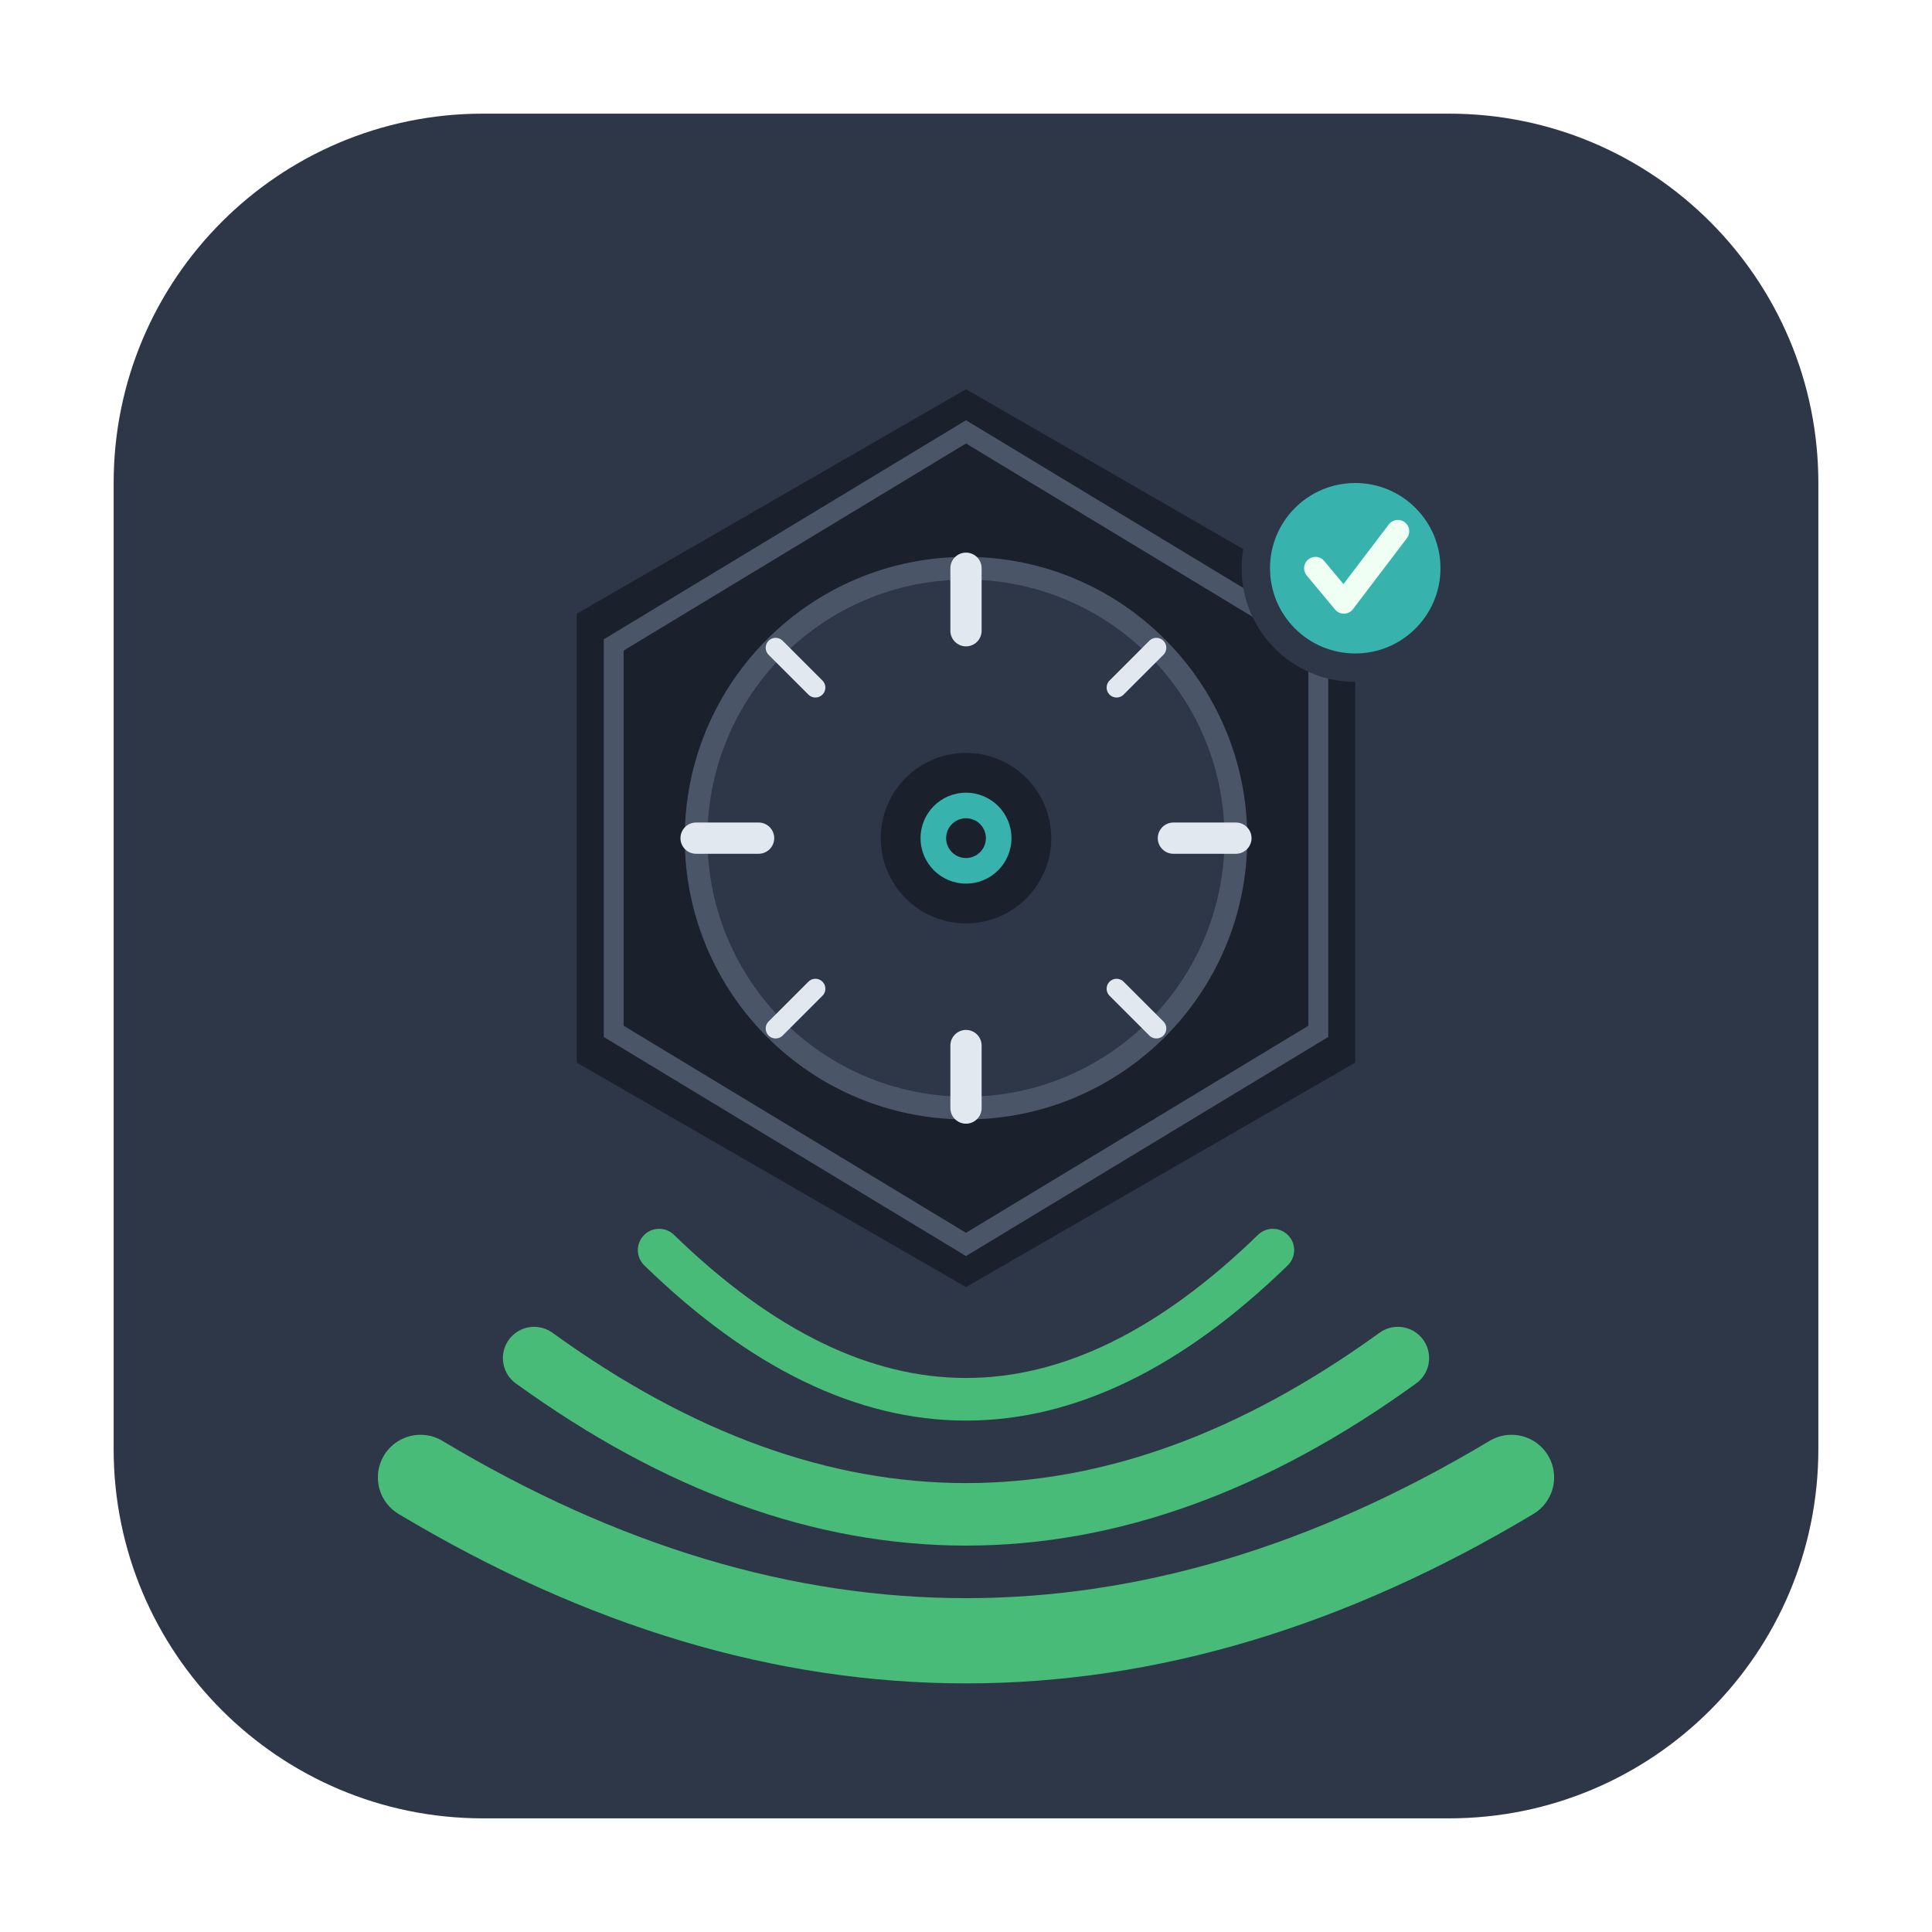
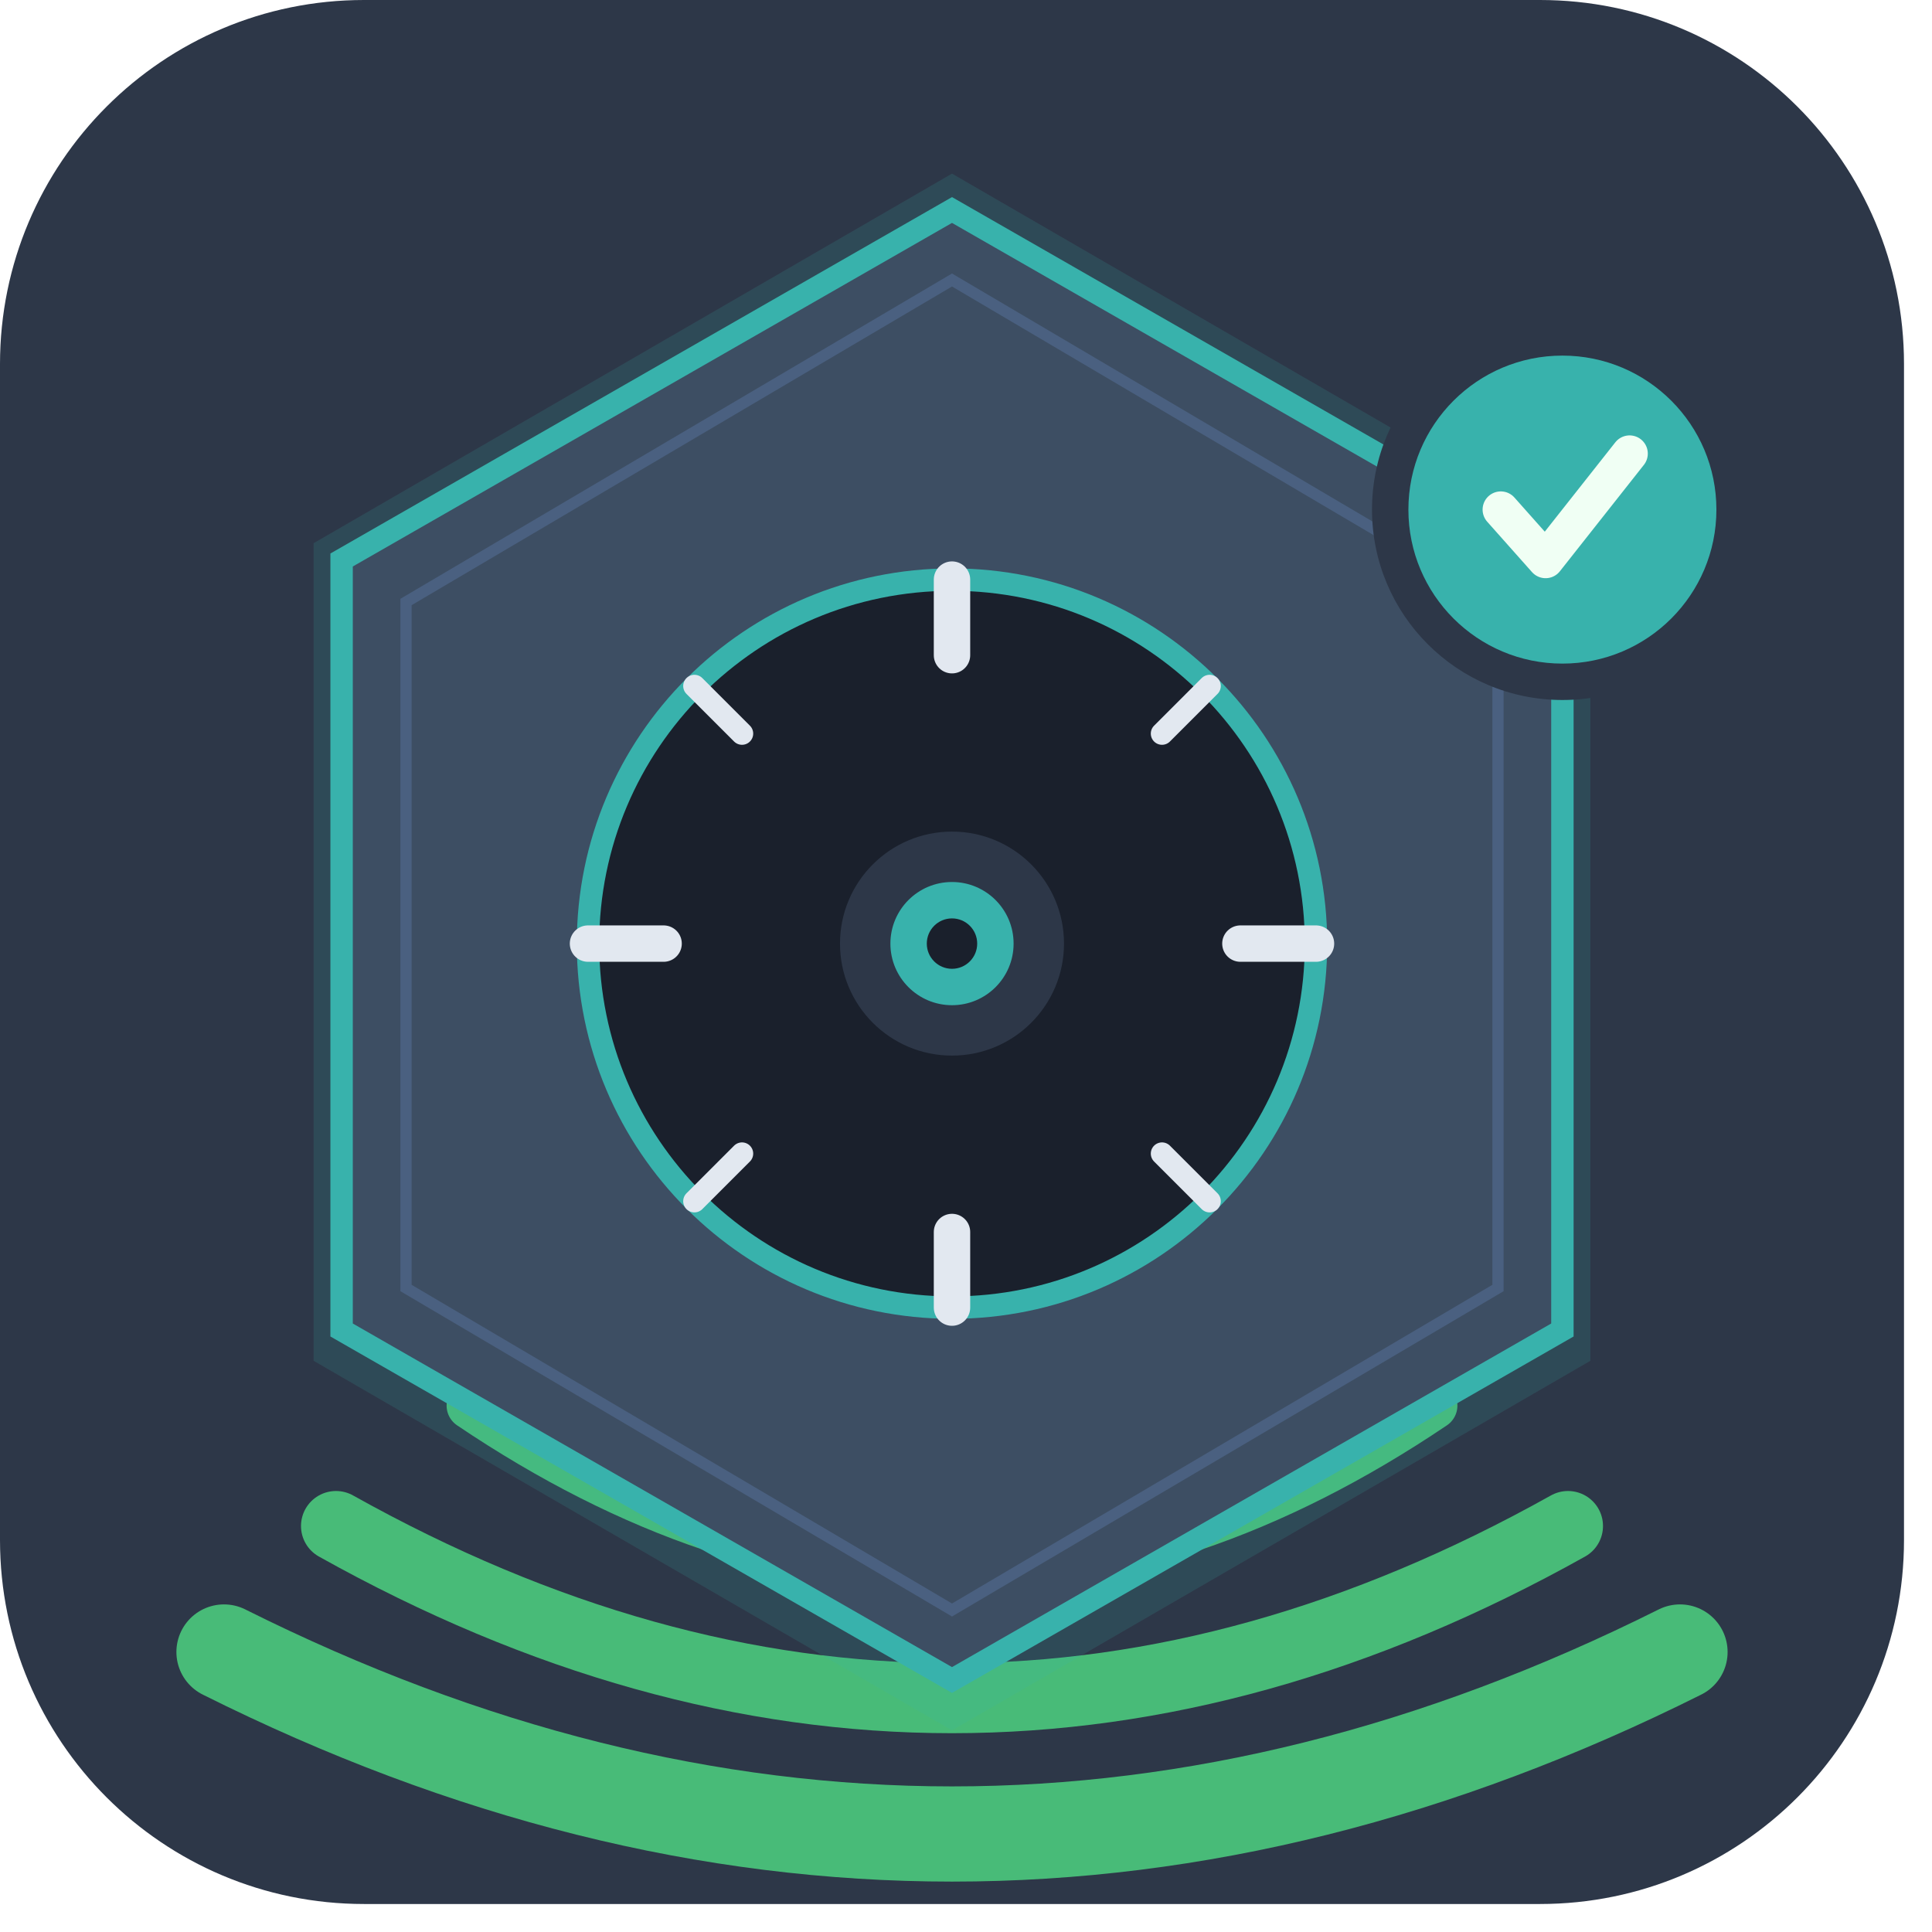
- <svg xmlns="http://www.w3.org/2000/svg" width="100%" viewBox="0 0 680 680" role="img" style="">
-   <rect x="40" y="40" width="600" height="600" rx="130" style="fill:rgb(45, 55, 72);stroke:none;color:rgb(255, 255, 255);stroke-width:1px;stroke-linecap:butt;stroke-linejoin:miter;opacity:1;font-family:&quot;Anthropic Sans&quot;, -apple-system, BlinkMacSystemFont, &quot;Segoe UI&quot;, sans-serif;font-size:16px;font-weight:400;text-anchor:start;dominant-baseline:auto" />
-   <path d="M148,520 Q340,635 532,520" stroke-width="30" style="fill:none;stroke:rgb(72, 187, 120);color:rgb(255, 255, 255);stroke-width:30px;stroke-linecap:round;stroke-linejoin:miter;opacity:1;font-family:&quot;Anthropic Sans&quot;, -apple-system, BlinkMacSystemFont, &quot;Segoe UI&quot;, sans-serif;font-size:16px;font-weight:400;text-anchor:start;dominant-baseline:auto" />
-   <path d="M188,478 Q340,588 492,478" stroke-width="22" style="fill:none;stroke:rgb(72, 187, 120);color:rgb(255, 255, 255);stroke-width:22px;stroke-linecap:round;stroke-linejoin:miter;opacity:1;font-family:&quot;Anthropic Sans&quot;, -apple-system, BlinkMacSystemFont, &quot;Segoe UI&quot;, sans-serif;font-size:16px;font-weight:400;text-anchor:start;dominant-baseline:auto" />
-   <path d="M232,440 Q340,545 448,440" stroke-width="15" style="fill:none;stroke:rgb(72, 187, 120);color:rgb(255, 255, 255);stroke-width:15px;stroke-linecap:round;stroke-linejoin:miter;opacity:1;font-family:&quot;Anthropic Sans&quot;, -apple-system, BlinkMacSystemFont, &quot;Segoe UI&quot;, sans-serif;font-size:16px;font-weight:400;text-anchor:start;dominant-baseline:auto" />
-   <polygon points="340,137 477,216 477,374 340,453 203,374 203,216" style="fill:rgb(26, 32, 44);stroke:none;color:rgb(255, 255, 255);stroke-width:1px;stroke-linecap:butt;stroke-linejoin:miter;opacity:1;font-family:&quot;Anthropic Sans&quot;, -apple-system, BlinkMacSystemFont, &quot;Segoe UI&quot;, sans-serif;font-size:16px;font-weight:400;text-anchor:start;dominant-baseline:auto" />
-   <polygon points="340,152 464,227 464,363 340,438 216,363 216,227" style="fill:none;stroke:rgb(74, 85, 104);color:rgb(255, 255, 255);stroke-width:7px;stroke-linecap:butt;stroke-linejoin:miter;opacity:1;font-family:&quot;Anthropic Sans&quot;, -apple-system, BlinkMacSystemFont, &quot;Segoe UI&quot;, sans-serif;font-size:16px;font-weight:400;text-anchor:start;dominant-baseline:auto" />
-   <circle cx="340" cy="295" r="95" style="fill:rgb(45, 55, 72);stroke:none;color:rgb(255, 255, 255);stroke-width:1px;stroke-linecap:butt;stroke-linejoin:miter;opacity:1;font-family:&quot;Anthropic Sans&quot;, -apple-system, BlinkMacSystemFont, &quot;Segoe UI&quot;, sans-serif;font-size:16px;font-weight:400;text-anchor:start;dominant-baseline:auto" />
-   <circle cx="340" cy="295" r="95" style="fill:none;stroke:rgb(74, 85, 104);color:rgb(255, 255, 255);stroke-width:8px;stroke-linecap:butt;stroke-linejoin:miter;opacity:1;font-family:&quot;Anthropic Sans&quot;, -apple-system, BlinkMacSystemFont, &quot;Segoe UI&quot;, sans-serif;font-size:16px;font-weight:400;text-anchor:start;dominant-baseline:auto" />
-   <line x1="340" y1="200" x2="340" y2="222" stroke-width="11" style="fill:rgb(0, 0, 0);stroke:rgb(226, 232, 240);color:rgb(255, 255, 255);stroke-width:11px;stroke-linecap:round;stroke-linejoin:miter;opacity:1;font-family:&quot;Anthropic Sans&quot;, -apple-system, BlinkMacSystemFont, &quot;Segoe UI&quot;, sans-serif;font-size:16px;font-weight:400;text-anchor:start;dominant-baseline:auto" />
-   <line x1="340" y1="368" x2="340" y2="390" stroke-width="11" style="fill:rgb(0, 0, 0);stroke:rgb(226, 232, 240);color:rgb(255, 255, 255);stroke-width:11px;stroke-linecap:round;stroke-linejoin:miter;opacity:1;font-family:&quot;Anthropic Sans&quot;, -apple-system, BlinkMacSystemFont, &quot;Segoe UI&quot;, sans-serif;font-size:16px;font-weight:400;text-anchor:start;dominant-baseline:auto" />
-   <line x1="245" y1="295" x2="267" y2="295" stroke-width="11" style="fill:rgb(0, 0, 0);stroke:rgb(226, 232, 240);color:rgb(255, 255, 255);stroke-width:11px;stroke-linecap:round;stroke-linejoin:miter;opacity:1;font-family:&quot;Anthropic Sans&quot;, -apple-system, BlinkMacSystemFont, &quot;Segoe UI&quot;, sans-serif;font-size:16px;font-weight:400;text-anchor:start;dominant-baseline:auto" />
-   <line x1="413" y1="295" x2="435" y2="295" stroke-width="11" style="fill:rgb(0, 0, 0);stroke:rgb(226, 232, 240);color:rgb(255, 255, 255);stroke-width:11px;stroke-linecap:round;stroke-linejoin:miter;opacity:1;font-family:&quot;Anthropic Sans&quot;, -apple-system, BlinkMacSystemFont, &quot;Segoe UI&quot;, sans-serif;font-size:16px;font-weight:400;text-anchor:start;dominant-baseline:auto" />
-   <line x1="273" y1="228" x2="287" y2="242" stroke-width="7" style="fill:rgb(0, 0, 0);stroke:rgb(226, 232, 240);color:rgb(255, 255, 255);stroke-width:7px;stroke-linecap:round;stroke-linejoin:miter;opacity:1;font-family:&quot;Anthropic Sans&quot;, -apple-system, BlinkMacSystemFont, &quot;Segoe UI&quot;, sans-serif;font-size:16px;font-weight:400;text-anchor:start;dominant-baseline:auto" />
-   <line x1="393" y1="348" x2="407" y2="362" stroke-width="7" style="fill:rgb(0, 0, 0);stroke:rgb(226, 232, 240);color:rgb(255, 255, 255);stroke-width:7px;stroke-linecap:round;stroke-linejoin:miter;opacity:1;font-family:&quot;Anthropic Sans&quot;, -apple-system, BlinkMacSystemFont, &quot;Segoe UI&quot;, sans-serif;font-size:16px;font-weight:400;text-anchor:start;dominant-baseline:auto" />
-   <line x1="407" y1="228" x2="393" y2="242" stroke-width="7" style="fill:rgb(0, 0, 0);stroke:rgb(226, 232, 240);color:rgb(255, 255, 255);stroke-width:7px;stroke-linecap:round;stroke-linejoin:miter;opacity:1;font-family:&quot;Anthropic Sans&quot;, -apple-system, BlinkMacSystemFont, &quot;Segoe UI&quot;, sans-serif;font-size:16px;font-weight:400;text-anchor:start;dominant-baseline:auto" />
-   <line x1="273" y1="362" x2="287" y2="348" stroke-width="7" style="fill:rgb(0, 0, 0);stroke:rgb(226, 232, 240);color:rgb(255, 255, 255);stroke-width:7px;stroke-linecap:round;stroke-linejoin:miter;opacity:1;font-family:&quot;Anthropic Sans&quot;, -apple-system, BlinkMacSystemFont, &quot;Segoe UI&quot;, sans-serif;font-size:16px;font-weight:400;text-anchor:start;dominant-baseline:auto" />
-   <circle cx="340" cy="295" r="30" style="fill:rgb(26, 32, 44);stroke:none;color:rgb(255, 255, 255);stroke-width:1px;stroke-linecap:butt;stroke-linejoin:miter;opacity:1;font-family:&quot;Anthropic Sans&quot;, -apple-system, BlinkMacSystemFont, &quot;Segoe UI&quot;, sans-serif;font-size:16px;font-weight:400;text-anchor:start;dominant-baseline:auto" />
-   <circle cx="340" cy="295" r="16" style="fill:rgb(56, 178, 172);stroke:none;color:rgb(255, 255, 255);stroke-width:1px;stroke-linecap:butt;stroke-linejoin:miter;opacity:1;font-family:&quot;Anthropic Sans&quot;, -apple-system, BlinkMacSystemFont, &quot;Segoe UI&quot;, sans-serif;font-size:16px;font-weight:400;text-anchor:start;dominant-baseline:auto" />
-   <circle cx="340" cy="295" r="7" fill="#1A202C" style="fill:rgb(26, 32, 44);stroke:none;color:rgb(255, 255, 255);stroke-width:1px;stroke-linecap:butt;stroke-linejoin:miter;opacity:1;font-family:&quot;Anthropic Sans&quot;, -apple-system, BlinkMacSystemFont, &quot;Segoe UI&quot;, sans-serif;font-size:16px;font-weight:400;text-anchor:start;dominant-baseline:auto" />
-   <circle cx="477" cy="200" r="40" fill="#2D3748" style="fill:rgb(45, 55, 72);stroke:none;color:rgb(255, 255, 255);stroke-width:1px;stroke-linecap:butt;stroke-linejoin:miter;opacity:1;font-family:&quot;Anthropic Sans&quot;, -apple-system, BlinkMacSystemFont, &quot;Segoe UI&quot;, sans-serif;font-size:16px;font-weight:400;text-anchor:start;dominant-baseline:auto" />
-   <circle cx="477" cy="200" r="30" style="fill:rgb(56, 178, 172);stroke:none;color:rgb(255, 255, 255);stroke-width:1px;stroke-linecap:butt;stroke-linejoin:miter;opacity:1;font-family:&quot;Anthropic Sans&quot;, -apple-system, BlinkMacSystemFont, &quot;Segoe UI&quot;, sans-serif;font-size:16px;font-weight:400;text-anchor:start;dominant-baseline:auto" />
-   <polyline points="463,200 473,212 492,187" fill="none" stroke="#F0FFF4" stroke-width="8" stroke-linecap="round" stroke-linejoin="round" style="fill:none;stroke:rgb(240, 255, 244);color:rgb(255, 255, 255);stroke-width:8px;stroke-linecap:round;stroke-linejoin:round;opacity:1;font-family:&quot;Anthropic Sans&quot;, -apple-system, BlinkMacSystemFont, &quot;Segoe UI&quot;, sans-serif;font-size:16px;font-weight:400;text-anchor:start;dominant-baseline:auto" />
+ <svg xmlns="http://www.w3.org/2000/svg" width="100%" viewBox="0 0 690 690" role="img" style="">
+   <rect x="0" y="0" width="680" height="680" fill="#2D3748" style="fill:rgb(45, 55, 72);stroke:none;color:rgb(0, 0, 0);stroke-width:1px;stroke-linecap:butt;stroke-linejoin:miter;opacity:1;font-family:&quot;Anthropic Sans&quot;, -apple-system, BlinkMacSystemFont, &quot;Segoe UI&quot;, sans-serif;font-size:16px;font-weight:400;text-anchor:start;dominant-baseline:auto" rx="130" />
+   <path d="M80,590 Q340,720 600,590" fill="none" stroke="#48BB78" stroke-width="34" stroke-linecap="round" style="fill:none;stroke:rgb(72, 187, 120);color:rgb(0, 0, 0);stroke-width:34px;stroke-linecap:round;stroke-linejoin:miter;opacity:1;font-family:&quot;Anthropic Sans&quot;, -apple-system, BlinkMacSystemFont, &quot;Segoe UI&quot;, sans-serif;font-size:16px;font-weight:400;text-anchor:start;dominant-baseline:auto" />
+   <path d="M120,545 Q340,668 560,545" fill="none" stroke="#48BB78" stroke-width="25" stroke-linecap="round" style="fill:none;stroke:rgb(72, 187, 120);color:rgb(0, 0, 0);stroke-width:25px;stroke-linecap:round;stroke-linejoin:miter;opacity:1;font-family:&quot;Anthropic Sans&quot;, -apple-system, BlinkMacSystemFont, &quot;Segoe UI&quot;, sans-serif;font-size:16px;font-weight:400;text-anchor:start;dominant-baseline:auto" />
+   <path d="M168,502 Q340,618 512,502" fill="none" stroke="#48BB78" stroke-width="17" stroke-linecap="round" style="fill:none;stroke:rgb(72, 187, 120);color:rgb(0, 0, 0);stroke-width:17px;stroke-linecap:round;stroke-linejoin:miter;opacity:1;font-family:&quot;Anthropic Sans&quot;, -apple-system, BlinkMacSystemFont, &quot;Segoe UI&quot;, sans-serif;font-size:16px;font-weight:400;text-anchor:start;dominant-baseline:auto" />
+   <polygon points="340,62 568,194 568,486 340,618 112,486 112,194" fill="#38B2AC" opacity="0.15" style="fill:rgb(56, 178, 172);stroke:none;color:rgb(0, 0, 0);stroke-width:1px;stroke-linecap:butt;stroke-linejoin:miter;opacity:0.15;font-family:&quot;Anthropic Sans&quot;, -apple-system, BlinkMacSystemFont, &quot;Segoe UI&quot;, sans-serif;font-size:16px;font-weight:400;text-anchor:start;dominant-baseline:auto" />
+   <polygon points="340,75 558,200 558,475 340,600 122,475 122,200" fill="#3D4E63" style="fill:rgb(61, 78, 99);stroke:none;color:rgb(0, 0, 0);stroke-width:1px;stroke-linecap:butt;stroke-linejoin:miter;opacity:1;font-family:&quot;Anthropic Sans&quot;, -apple-system, BlinkMacSystemFont, &quot;Segoe UI&quot;, sans-serif;font-size:16px;font-weight:400;text-anchor:start;dominant-baseline:auto" />
+   <polygon points="340,75 558,200 558,475 340,600 122,475 122,200" fill="none" stroke="#38B2AC" stroke-width="8" style="fill:none;stroke:rgb(56, 178, 172);color:rgb(0, 0, 0);stroke-width:8px;stroke-linecap:butt;stroke-linejoin:miter;opacity:1;font-family:&quot;Anthropic Sans&quot;, -apple-system, BlinkMacSystemFont, &quot;Segoe UI&quot;, sans-serif;font-size:16px;font-weight:400;text-anchor:start;dominant-baseline:auto" />
+   <polygon points="340,100 535,215 535,460 340,575 145,460 145,215" fill="none" stroke="#4A6080" stroke-width="4" style="fill:none;stroke:rgb(74, 96, 128);color:rgb(0, 0, 0);stroke-width:4px;stroke-linecap:butt;stroke-linejoin:miter;opacity:1;font-family:&quot;Anthropic Sans&quot;, -apple-system, BlinkMacSystemFont, &quot;Segoe UI&quot;, sans-serif;font-size:16px;font-weight:400;text-anchor:start;dominant-baseline:auto" />
+   <circle cx="340" cy="337" r="130" fill="#1A202C" style="fill:rgb(26, 32, 44);stroke:none;color:rgb(0, 0, 0);stroke-width:1px;stroke-linecap:butt;stroke-linejoin:miter;opacity:1;font-family:&quot;Anthropic Sans&quot;, -apple-system, BlinkMacSystemFont, &quot;Segoe UI&quot;, sans-serif;font-size:16px;font-weight:400;text-anchor:start;dominant-baseline:auto" />
+   <circle cx="340" cy="337" r="130" fill="none" stroke="#38B2AC" stroke-width="8" style="fill:none;stroke:rgb(56, 178, 172);color:rgb(0, 0, 0);stroke-width:8px;stroke-linecap:butt;stroke-linejoin:miter;opacity:1;font-family:&quot;Anthropic Sans&quot;, -apple-system, BlinkMacSystemFont, &quot;Segoe UI&quot;, sans-serif;font-size:16px;font-weight:400;text-anchor:start;dominant-baseline:auto" />
+   <line x1="340" y1="207" x2="340" y2="234" stroke="#E2E8F0" stroke-width="13" stroke-linecap="round" style="fill:rgb(0, 0, 0);stroke:rgb(226, 232, 240);color:rgb(0, 0, 0);stroke-width:13px;stroke-linecap:round;stroke-linejoin:miter;opacity:1;font-family:&quot;Anthropic Sans&quot;, -apple-system, BlinkMacSystemFont, &quot;Segoe UI&quot;, sans-serif;font-size:16px;font-weight:400;text-anchor:start;dominant-baseline:auto" />
+   <line x1="340" y1="440" x2="340" y2="467" stroke="#E2E8F0" stroke-width="13" stroke-linecap="round" style="fill:rgb(0, 0, 0);stroke:rgb(226, 232, 240);color:rgb(0, 0, 0);stroke-width:13px;stroke-linecap:round;stroke-linejoin:miter;opacity:1;font-family:&quot;Anthropic Sans&quot;, -apple-system, BlinkMacSystemFont, &quot;Segoe UI&quot;, sans-serif;font-size:16px;font-weight:400;text-anchor:start;dominant-baseline:auto" />
+   <line x1="210" y1="337" x2="237" y2="337" stroke="#E2E8F0" stroke-width="13" stroke-linecap="round" style="fill:rgb(0, 0, 0);stroke:rgb(226, 232, 240);color:rgb(0, 0, 0);stroke-width:13px;stroke-linecap:round;stroke-linejoin:miter;opacity:1;font-family:&quot;Anthropic Sans&quot;, -apple-system, BlinkMacSystemFont, &quot;Segoe UI&quot;, sans-serif;font-size:16px;font-weight:400;text-anchor:start;dominant-baseline:auto" />
+   <line x1="443" y1="337" x2="470" y2="337" stroke="#E2E8F0" stroke-width="13" stroke-linecap="round" style="fill:rgb(0, 0, 0);stroke:rgb(226, 232, 240);color:rgb(0, 0, 0);stroke-width:13px;stroke-linecap:round;stroke-linejoin:miter;opacity:1;font-family:&quot;Anthropic Sans&quot;, -apple-system, BlinkMacSystemFont, &quot;Segoe UI&quot;, sans-serif;font-size:16px;font-weight:400;text-anchor:start;dominant-baseline:auto" />
+   <line x1="248" y1="245" x2="265" y2="262" stroke="#E2E8F0" stroke-width="8" stroke-linecap="round" style="fill:rgb(0, 0, 0);stroke:rgb(226, 232, 240);color:rgb(0, 0, 0);stroke-width:8px;stroke-linecap:round;stroke-linejoin:miter;opacity:1;font-family:&quot;Anthropic Sans&quot;, -apple-system, BlinkMacSystemFont, &quot;Segoe UI&quot;, sans-serif;font-size:16px;font-weight:400;text-anchor:start;dominant-baseline:auto" />
+   <line x1="415" y1="412" x2="432" y2="429" stroke="#E2E8F0" stroke-width="8" stroke-linecap="round" style="fill:rgb(0, 0, 0);stroke:rgb(226, 232, 240);color:rgb(0, 0, 0);stroke-width:8px;stroke-linecap:round;stroke-linejoin:miter;opacity:1;font-family:&quot;Anthropic Sans&quot;, -apple-system, BlinkMacSystemFont, &quot;Segoe UI&quot;, sans-serif;font-size:16px;font-weight:400;text-anchor:start;dominant-baseline:auto" />
+   <line x1="432" y1="245" x2="415" y2="262" stroke="#E2E8F0" stroke-width="8" stroke-linecap="round" style="fill:rgb(0, 0, 0);stroke:rgb(226, 232, 240);color:rgb(0, 0, 0);stroke-width:8px;stroke-linecap:round;stroke-linejoin:miter;opacity:1;font-family:&quot;Anthropic Sans&quot;, -apple-system, BlinkMacSystemFont, &quot;Segoe UI&quot;, sans-serif;font-size:16px;font-weight:400;text-anchor:start;dominant-baseline:auto" />
+   <line x1="248" y1="429" x2="265" y2="412" stroke="#E2E8F0" stroke-width="8" stroke-linecap="round" style="fill:rgb(0, 0, 0);stroke:rgb(226, 232, 240);color:rgb(0, 0, 0);stroke-width:8px;stroke-linecap:round;stroke-linejoin:miter;opacity:1;font-family:&quot;Anthropic Sans&quot;, -apple-system, BlinkMacSystemFont, &quot;Segoe UI&quot;, sans-serif;font-size:16px;font-weight:400;text-anchor:start;dominant-baseline:auto" />
+   <circle cx="340" cy="337" r="40" fill="#2D3748" style="fill:rgb(45, 55, 72);stroke:none;color:rgb(0, 0, 0);stroke-width:1px;stroke-linecap:butt;stroke-linejoin:miter;opacity:1;font-family:&quot;Anthropic Sans&quot;, -apple-system, BlinkMacSystemFont, &quot;Segoe UI&quot;, sans-serif;font-size:16px;font-weight:400;text-anchor:start;dominant-baseline:auto" />
+   <circle cx="340" cy="337" r="22" fill="#38B2AC" style="fill:rgb(56, 178, 172);stroke:none;color:rgb(0, 0, 0);stroke-width:1px;stroke-linecap:butt;stroke-linejoin:miter;opacity:1;font-family:&quot;Anthropic Sans&quot;, -apple-system, BlinkMacSystemFont, &quot;Segoe UI&quot;, sans-serif;font-size:16px;font-weight:400;text-anchor:start;dominant-baseline:auto" />
+   <circle cx="340" cy="337" r="9" fill="#1A202C" style="fill:rgb(26, 32, 44);stroke:none;color:rgb(0, 0, 0);stroke-width:1px;stroke-linecap:butt;stroke-linejoin:miter;opacity:1;font-family:&quot;Anthropic Sans&quot;, -apple-system, BlinkMacSystemFont, &quot;Segoe UI&quot;, sans-serif;font-size:16px;font-weight:400;text-anchor:start;dominant-baseline:auto" />
+   <circle cx="558" cy="182" r="68" fill="#2D3748" style="fill:rgb(45, 55, 72);stroke:none;color:rgb(0, 0, 0);stroke-width:1px;stroke-linecap:butt;stroke-linejoin:miter;opacity:1;font-family:&quot;Anthropic Sans&quot;, -apple-system, BlinkMacSystemFont, &quot;Segoe UI&quot;, sans-serif;font-size:16px;font-weight:400;text-anchor:start;dominant-baseline:auto" />
+   <circle cx="558" cy="182" r="55" fill="#38B2AC" style="fill:rgb(56, 178, 172);stroke:none;color:rgb(0, 0, 0);stroke-width:1px;stroke-linecap:butt;stroke-linejoin:miter;opacity:1;font-family:&quot;Anthropic Sans&quot;, -apple-system, BlinkMacSystemFont, &quot;Segoe UI&quot;, sans-serif;font-size:16px;font-weight:400;text-anchor:start;dominant-baseline:auto" />
+   <polyline points="536,182 552,200 582,162" fill="none" stroke="#F0FFF4" stroke-width="13" stroke-linecap="round" stroke-linejoin="round" style="fill:none;stroke:rgb(240, 255, 244);color:rgb(0, 0, 0);stroke-width:13px;stroke-linecap:round;stroke-linejoin:round;opacity:1;font-family:&quot;Anthropic Sans&quot;, -apple-system, BlinkMacSystemFont, &quot;Segoe UI&quot;, sans-serif;font-size:16px;font-weight:400;text-anchor:start;dominant-baseline:auto" />
</svg>
